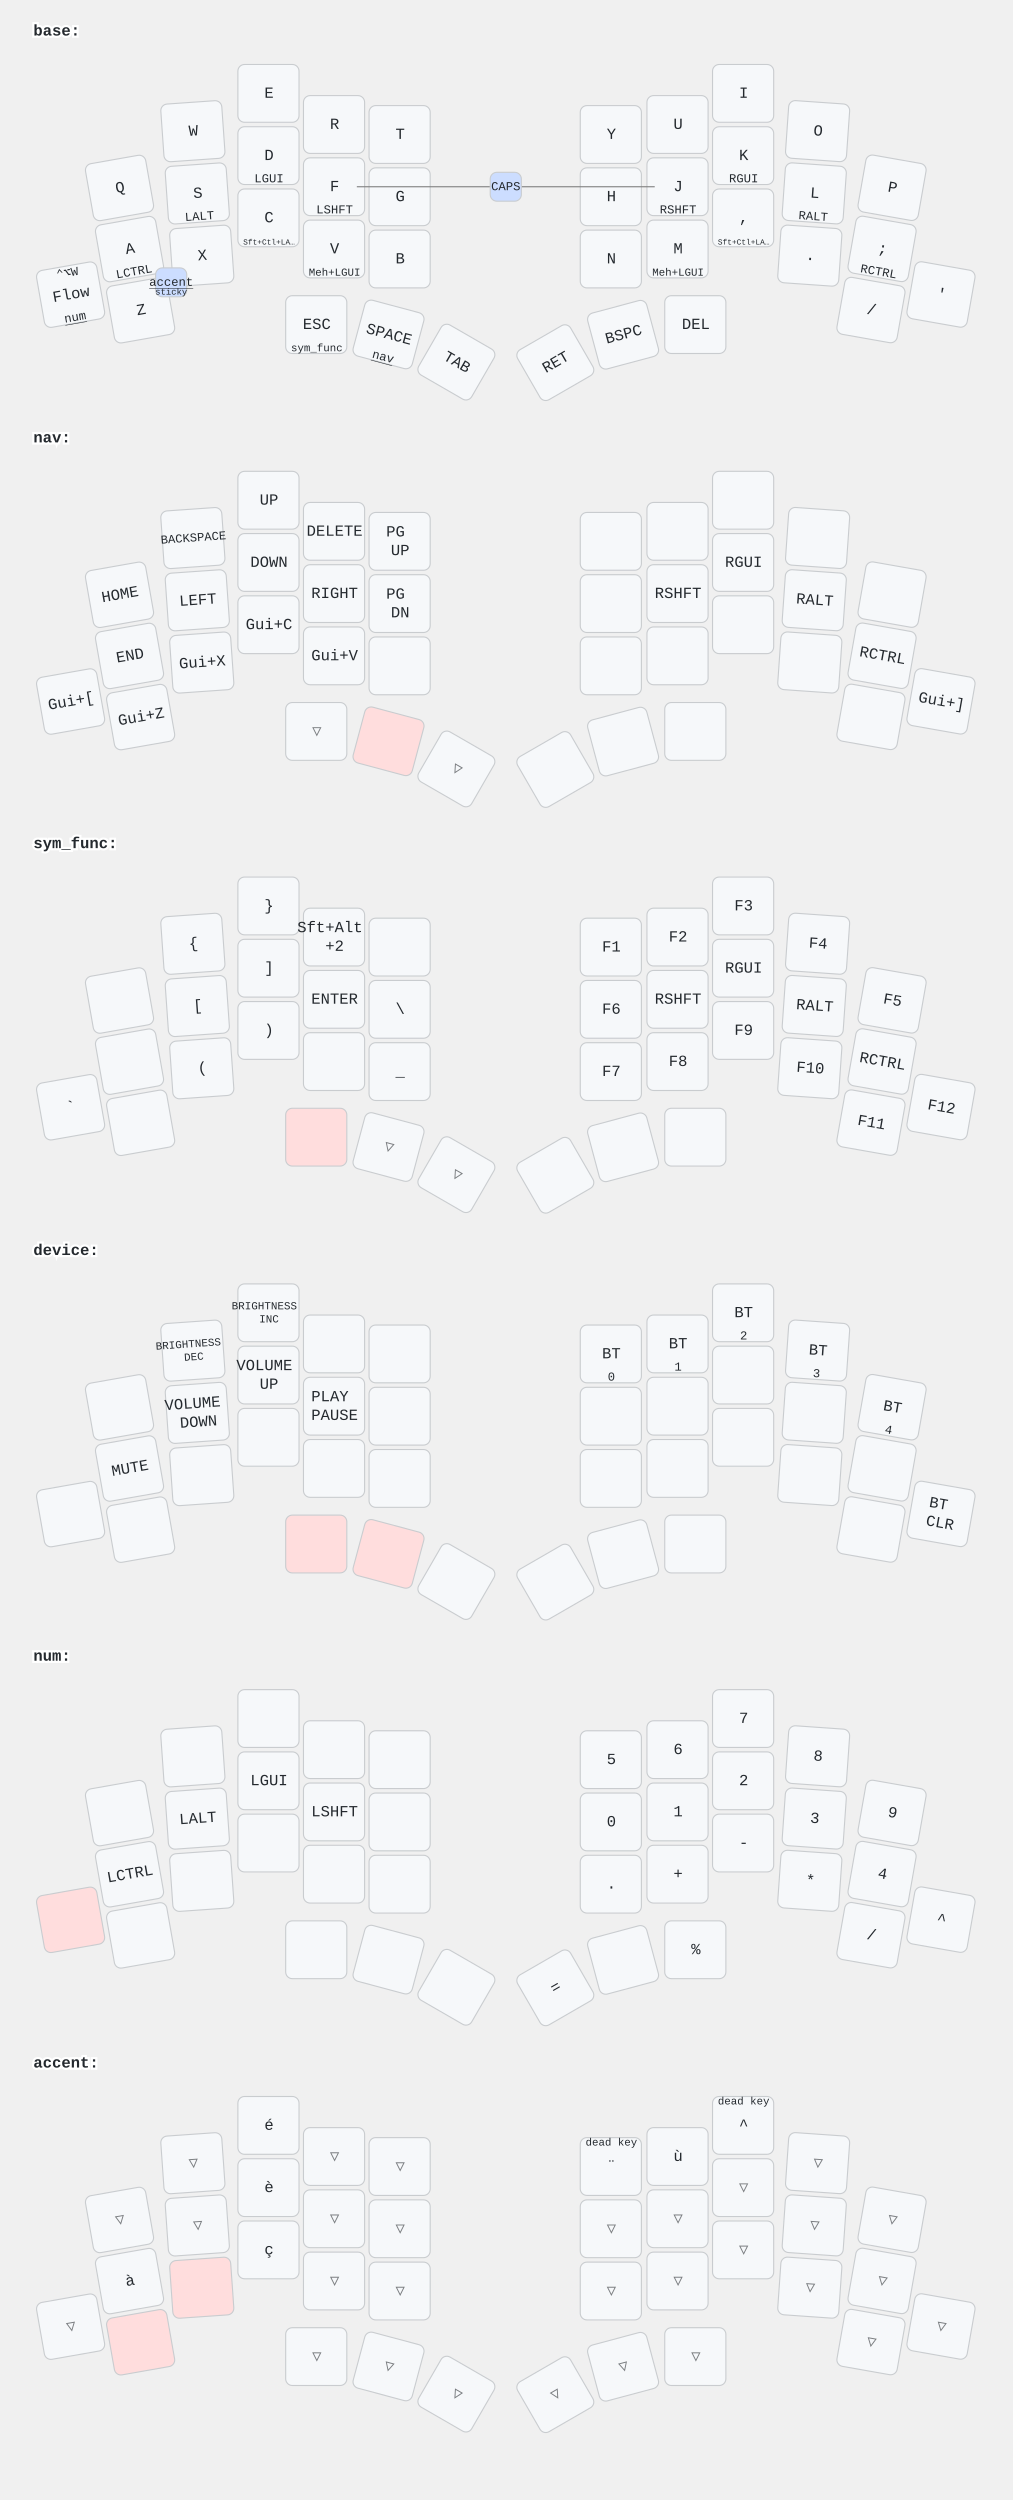
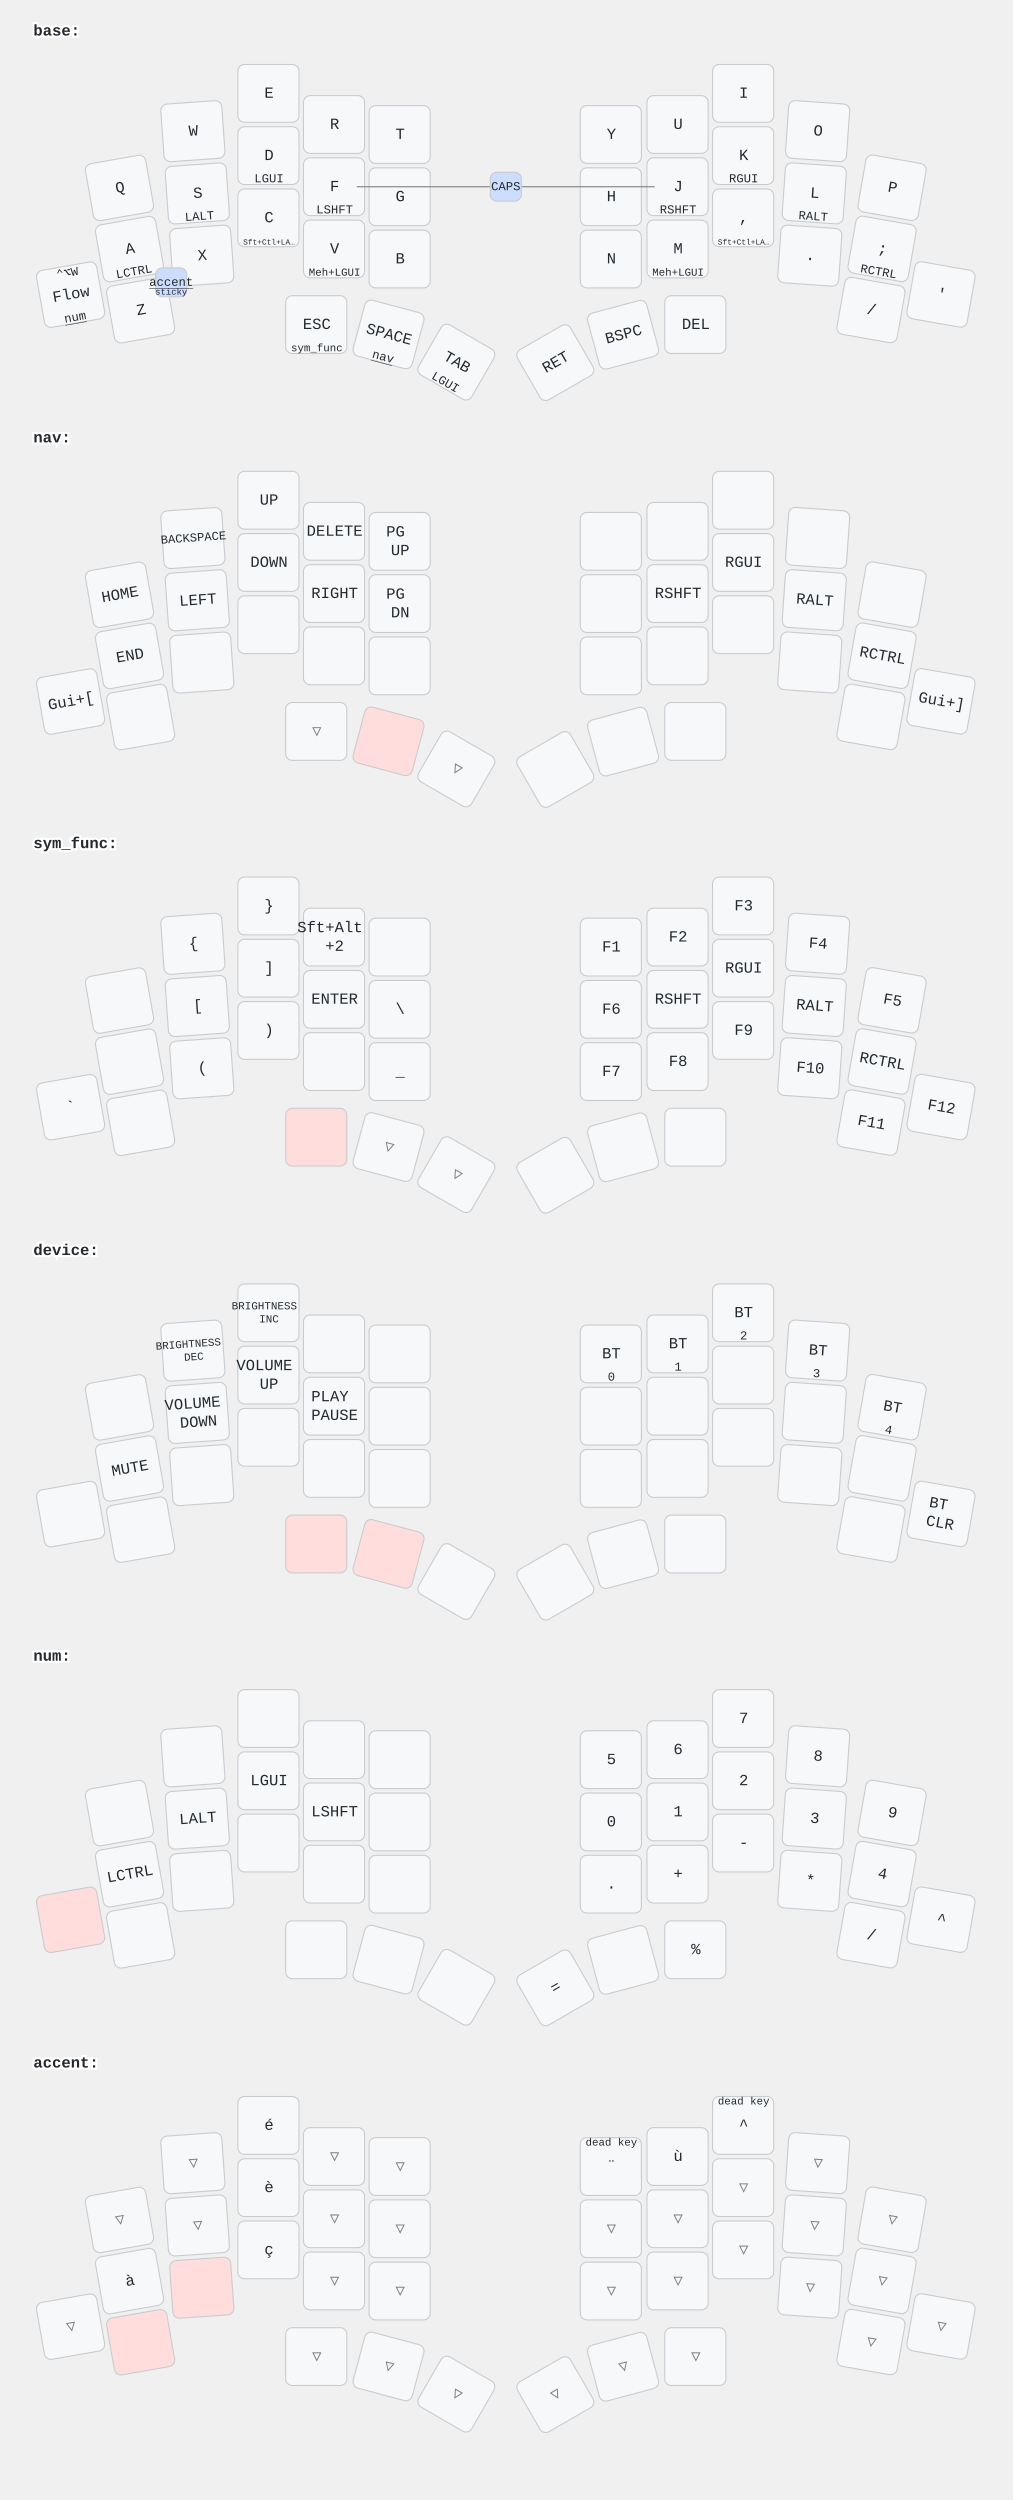
<svg xmlns="http://www.w3.org/2000/svg" width="911" height="2249" viewBox="0 0 911 2249" class="keymap">
  <style>/* inherit to force styles through use tags */
svg path {
    fill: inherit;
}

/* font and background color specifications */
svg.keymap {
    font-family: SFMono-Regular,Consolas,Liberation Mono,Menlo,monospace;
    font-size: 14px;
    font-kerning: normal;
    text-rendering: optimizeLegibility;
    fill: #24292e;
}

/* default key styling */
rect.key {
    fill: #f6f8fa;
}

rect.key, rect.combo {
    stroke: #c9cccf;
    stroke-width: 1;
}

/* default key side styling, only used is draw_key_sides is set */
rect.side {
    filter: brightness(90%);
}

/* color accent for combo boxes */
rect.combo, rect.combo-separate {
    fill: #cdf;
}

/* color accent for held keys */
rect.held, rect.combo.held {
    fill: #fdd;
}

/* color accent for ghost (optional) keys */
rect.ghost, rect.combo.ghost {
    stroke-dasharray: 4, 4;
    stroke-width: 2;
}

text {
    text-anchor: middle;
    dominant-baseline: middle;
}

/* styling for layer labels */
text.label {
    font-weight: bold;
    text-anchor: start;
    stroke: white;
    stroke-width: 4;
    paint-order: stroke;
}

/* styling for optional footer */
text.footer {
    text-anchor: end;
    dominant-baseline: auto;
    stroke: white;
    stroke-width: 4;
    paint-order: stroke;
}

/* styling for combo tap, and key non-tap label text */
text.combo, text.hold, text.shifted, text.left, text.right, text.tl, text.tr, text.bl, text.br {
    font-size: 11px;
}

text.hold, text.bl, text.br {
    text-anchor: middle;
    dominant-baseline: auto;
}

text.shifted, text.tl, text.tr {
    text-anchor: middle;
    dominant-baseline: hanging;
}

text.left, text.tl, text.bl {
    text-anchor: start;
}

text.right, text.tr, text.br {
    text-anchor: end;
}

text.layer-activator {
    text-decoration: underline;
}

/* styling for hold/shifted label text in combo box */
text.combo.hold, text.combo.shifted, text.combo.left, text.combo.right {
    font-size: 8px;
}

/* lighter symbol for transparent keys */
text.trans {
    fill: #7b7e81;
}

/* styling for combo dendrons */
path.combo {
    stroke-width: 1;
    stroke: gray;
    fill: none;
}

/* Start Tabler Icons Cleanup */
/* cannot use height/width with glyphs */
.icon-tabler &gt; path {
    fill: inherit;
    stroke: inherit;
    stroke-width: 2;
}
/* hide tabler's default box */
.icon-tabler &gt; path[stroke="none"][fill="none"] {
    visibility: hidden;
}
/* End Tabler Icons Cleanup */
</style>
  <g transform="translate(30, 0)" class="layer-base">
    <text x="0" y="28" class="label" id="base">base:</text>
    <g transform="translate(0, 56)">
      <g transform="translate(78, 113) rotate(-10.0)" class="key keypos-0">
        <rect rx="6" ry="6" x="-28" y="-26" width="55" height="52" class="key" />
        <text x="0" y="0" class="key tap">Q</text>
      </g>
      <g transform="translate(144, 62) rotate(-4.0)" class="key keypos-1">
        <rect rx="6" ry="6" x="-28" y="-26" width="55" height="52" class="key" />
        <text x="0" y="0" class="key tap">W</text>
      </g>
      <g transform="translate(212, 28)" class="key keypos-2">
        <rect rx="6" ry="6" x="-28" y="-26" width="55" height="52" class="key" />
        <text x="0" y="0" class="key tap">E</text>
      </g>
      <g transform="translate(271, 56)" class="key keypos-3">
        <rect rx="6" ry="6" x="-28" y="-26" width="55" height="52" class="key" />
        <text x="0" y="0" class="key tap">R</text>
      </g>
      <g transform="translate(330, 65)" class="key keypos-4">
        <rect rx="6" ry="6" x="-28" y="-26" width="55" height="52" class="key" />
        <text x="0" y="0" class="key tap">T</text>
      </g>
      <g transform="translate(520, 65)" class="key keypos-5">
        <rect rx="6" ry="6" x="-28" y="-26" width="55" height="52" class="key" />
        <text x="0" y="0" class="key tap">Y</text>
      </g>
      <g transform="translate(580, 56)" class="key keypos-6">
        <rect rx="6" ry="6" x="-28" y="-26" width="55" height="52" class="key" />
        <text x="0" y="0" class="key tap">U</text>
      </g>
      <g transform="translate(639, 28)" class="key keypos-7">
        <rect rx="6" ry="6" x="-28" y="-26" width="55" height="52" class="key" />
        <text x="0" y="0" class="key tap">I</text>
      </g>
      <g transform="translate(706, 62) rotate(4.0)" class="key keypos-8">
        <rect rx="6" ry="6" x="-28" y="-26" width="55" height="52" class="key" />
        <text x="0" y="0" class="key tap">O</text>
      </g>
      <g transform="translate(773, 113) rotate(10.0)" class="key keypos-9">
        <rect rx="6" ry="6" x="-28" y="-26" width="55" height="52" class="key" />
        <text x="0" y="0" class="key tap">P</text>
      </g>
      <g transform="translate(87, 168) rotate(-10.0)" class="key keypos-10">
        <rect rx="6" ry="6" x="-28" y="-26" width="55" height="52" class="key" />
        <text x="0" y="0" class="key tap">A</text>
        <text x="0" y="24" class="key hold">LCTRL</text>
      </g>
      <g transform="translate(148, 118) rotate(-4.0)" class="key keypos-11">
        <rect rx="6" ry="6" x="-28" y="-26" width="55" height="52" class="key" />
        <text x="0" y="0" class="key tap">S</text>
        <text x="0" y="24" class="key hold">LALT</text>
      </g>
      <g transform="translate(212, 84)" class="key keypos-12">
        <rect rx="6" ry="6" x="-28" y="-26" width="55" height="52" class="key" />
        <text x="0" y="0" class="key tap">D</text>
        <text x="0" y="24" class="key hold">LGUI</text>
      </g>
      <g transform="translate(271, 112)" class="key keypos-13">
        <rect rx="6" ry="6" x="-28" y="-26" width="55" height="52" class="key" />
        <text x="0" y="0" class="key tap">F</text>
        <text x="0" y="24" class="key hold">LSHFT</text>
      </g>
      <g transform="translate(330, 121)" class="key keypos-14">
        <rect rx="6" ry="6" x="-28" y="-26" width="55" height="52" class="key" />
        <text x="0" y="0" class="key tap">G</text>
      </g>
      <g transform="translate(520, 121)" class="key keypos-15">
        <rect rx="6" ry="6" x="-28" y="-26" width="55" height="52" class="key" />
        <text x="0" y="0" class="key tap">H</text>
      </g>
      <g transform="translate(580, 112)" class="key keypos-16">
        <rect rx="6" ry="6" x="-28" y="-26" width="55" height="52" class="key" />
        <text x="0" y="0" class="key tap">J</text>
        <text x="0" y="24" class="key hold">RSHFT</text>
      </g>
      <g transform="translate(639, 84)" class="key keypos-17">
        <rect rx="6" ry="6" x="-28" y="-26" width="55" height="52" class="key" />
        <text x="0" y="0" class="key tap">K</text>
        <text x="0" y="24" class="key hold">RGUI</text>
      </g>
      <g transform="translate(703, 118) rotate(4.0)" class="key keypos-18">
        <rect rx="6" ry="6" x="-28" y="-26" width="55" height="52" class="key" />
        <text x="0" y="0" class="key tap">L</text>
        <text x="0" y="24" class="key hold">RALT</text>
      </g>
      <g transform="translate(764, 168) rotate(10.0)" class="key keypos-19">
        <rect rx="6" ry="6" x="-28" y="-26" width="55" height="52" class="key" />
        <text x="0" y="0" class="key tap">;</text>
        <text x="0" y="24" class="key hold">RCTRL</text>
      </g>
      <g transform="translate(34, 209) rotate(-10.0)" class="key keypos-20">
        <rect rx="6" ry="6" x="-28" y="-26" width="55" height="52" class="key" />
        <text x="0" y="0" class="key tap">Flow</text>
        <a href="#num">
          <text x="0" y="24" class="key hold layer-activator">num</text>
        </a>
        <text x="0" y="-24" class="key shifted">⌃⌥W</text>
      </g>
      <g transform="translate(97, 223) rotate(-10.0)" class="key keypos-21">
        <rect rx="6" ry="6" x="-28" y="-26" width="55" height="52" class="key" />
        <text x="0" y="0" class="key tap">Z</text>
      </g>
      <g transform="translate(152, 174) rotate(-4.0)" class="key keypos-22">
        <rect rx="6" ry="6" x="-28" y="-26" width="55" height="52" class="key" />
        <text x="0" y="0" class="key tap">X</text>
      </g>
      <g transform="translate(212, 140)" class="key keypos-23">
        <rect rx="6" ry="6" x="-28" y="-26" width="55" height="52" class="key" />
        <text x="0" y="0" class="key tap">C</text>
        <text x="0" y="24" class="key hold">
          <tspan style="font-size: 64%">Sft+Ctl+LA…</tspan>
        </text>
      </g>
      <g transform="translate(271, 168)" class="key keypos-24">
        <rect rx="6" ry="6" x="-28" y="-26" width="55" height="52" class="key" />
        <text x="0" y="0" class="key tap">V</text>
        <text x="0" y="24" class="key hold">
          <tspan style="font-size: 88%">Meh+LGUI</tspan>
        </text>
      </g>
      <g transform="translate(330, 177)" class="key keypos-25">
        <rect rx="6" ry="6" x="-28" y="-26" width="55" height="52" class="key" />
        <text x="0" y="0" class="key tap">B</text>
      </g>
      <g transform="translate(520, 177)" class="key keypos-26">
        <rect rx="6" ry="6" x="-28" y="-26" width="55" height="52" class="key" />
        <text x="0" y="0" class="key tap">N</text>
      </g>
      <g transform="translate(580, 168)" class="key keypos-27">
        <rect rx="6" ry="6" x="-28" y="-26" width="55" height="52" class="key" />
        <text x="0" y="0" class="key tap">M</text>
        <text x="0" y="24" class="key hold">
          <tspan style="font-size: 88%">Meh+LGUI</tspan>
        </text>
      </g>
      <g transform="translate(639, 140)" class="key keypos-28">
        <rect rx="6" ry="6" x="-28" y="-26" width="55" height="52" class="key" />
        <text x="0" y="0" class="key tap">,</text>
        <text x="0" y="24" class="key hold">
          <tspan style="font-size: 64%">Sft+Ctl+LA…</tspan>
        </text>
      </g>
      <g transform="translate(699, 174) rotate(4.0)" class="key keypos-29">
        <rect rx="6" ry="6" x="-28" y="-26" width="55" height="52" class="key" />
        <text x="0" y="0" class="key tap">.</text>
      </g>
      <g transform="translate(754, 223) rotate(10.0)" class="key keypos-30">
        <rect rx="6" ry="6" x="-28" y="-26" width="55" height="52" class="key" />
        <text x="0" y="0" class="key tap">/</text>
      </g>
      <g transform="translate(817, 209) rotate(10.0)" class="key keypos-31">
        <rect rx="6" ry="6" x="-28" y="-26" width="55" height="52" class="key" />
        <text x="0" y="0" class="key tap">'</text>
      </g>
      <g transform="translate(255, 236)" class="key keypos-32">
        <rect rx="6" ry="6" x="-28" y="-26" width="55" height="52" class="key" />
        <text x="0" y="0" class="key tap">ESC</text>
        <a href="#sym_func">
          <text x="0" y="24" class="key hold layer-activator">
            <tspan style="font-size: 88%">sym_func</tspan>
          </text>
        </a>
      </g>
      <g transform="translate(320, 245) rotate(15.0)" class="key keypos-33">
        <rect rx="6" ry="6" x="-28" y="-26" width="55" height="52" class="key" />
        <text x="0" y="0" class="key tap">SPACE</text>
        <a href="#nav">
          <text x="0" y="24" class="key hold layer-activator">nav</text>
        </a>
      </g>
      <g transform="translate(381, 270) rotate(30.0)" class="key keypos-34">
        <rect rx="6" ry="6" x="-28" y="-26" width="55" height="52" class="key" />
        <text x="0" y="0" class="key tap">TAB</text>
+         <text x="0" y="24" class="key hold">LGUI</text>
      </g>
      <g transform="translate(470, 270) rotate(-30.0)" class="key keypos-35">
        <rect rx="6" ry="6" x="-28" y="-26" width="55" height="52" class="key" />
        <text x="0" y="0" class="key tap">RET</text>
      </g>
      <g transform="translate(531, 245) rotate(-15.0)" class="key keypos-36">
        <rect rx="6" ry="6" x="-28" y="-26" width="55" height="52" class="key" />
        <text x="0" y="0" class="key tap">BSPC</text>
      </g>
      <g transform="translate(596, 236)" class="key keypos-37">
        <rect rx="6" ry="6" x="-28" y="-26" width="55" height="52" class="key" />
        <text x="0" y="0" class="key tap">DEL</text>
      </g>
      <g class="combo combopos-0">
        <path d="M425,112 l-134,0" class="combo" />
        <path d="M425,112 l134,0" class="combo" />
        <rect rx="6" ry="6" x="411" y="99" width="28" height="26" class="combo" />
        <text x="425" y="112" class="combo tap">CAPS</text>
      </g>
      <g class="combo combopos-1">
        <rect rx="6" ry="6" x="110" y="185" width="28" height="26" class="combo" />
        <a href="#accent">
          <text x="124" y="198" class="combo tap layer-activator">accent</text>
        </a>
        <text x="124" y="209" class="combo hold">sticky</text>
      </g>
    </g>
  </g>
  <g transform="translate(30, 366)" class="layer-nav">
    <text x="0" y="28" class="label" id="nav">nav:</text>
    <g transform="translate(0, 56)">
      <g transform="translate(78, 113) rotate(-10.0)" class="key keypos-0">
        <rect rx="6" ry="6" x="-28" y="-26" width="55" height="52" class="key" />
        <text x="0" y="0" class="key tap">HOME</text>
      </g>
      <g transform="translate(144, 62) rotate(-4.0)" class="key keypos-1">
        <rect rx="6" ry="6" x="-28" y="-26" width="55" height="52" class="key" />
        <text x="0" y="0" class="key tap">
          <tspan style="font-size: 78%">BACKSPACE</tspan>
        </text>
      </g>
      <g transform="translate(212, 28)" class="key keypos-2">
        <rect rx="6" ry="6" x="-28" y="-26" width="55" height="52" class="key" />
        <text x="0" y="0" class="key tap">UP</text>
      </g>
      <g transform="translate(271, 56)" class="key keypos-3">
        <rect rx="6" ry="6" x="-28" y="-26" width="55" height="52" class="key" />
        <text x="0" y="0" class="key tap">DELETE</text>
      </g>
      <g transform="translate(330, 65)" class="key keypos-4">
        <rect rx="6" ry="6" x="-28" y="-26" width="55" height="52" class="key" />
        <text x="0" y="0" class="key tap">
          <tspan x="0" dy="-0.6em">PG</tspan>
          <tspan x="0" dy="1.2em">UP</tspan>
        </text>
      </g>
      <g transform="translate(520, 65)" class="key keypos-5">
        <rect rx="6" ry="6" x="-28" y="-26" width="55" height="52" class="key" />
      </g>
      <g transform="translate(580, 56)" class="key keypos-6">
        <rect rx="6" ry="6" x="-28" y="-26" width="55" height="52" class="key" />
      </g>
      <g transform="translate(639, 28)" class="key keypos-7">
        <rect rx="6" ry="6" x="-28" y="-26" width="55" height="52" class="key" />
      </g>
      <g transform="translate(706, 62) rotate(4.0)" class="key keypos-8">
        <rect rx="6" ry="6" x="-28" y="-26" width="55" height="52" class="key" />
      </g>
      <g transform="translate(773, 113) rotate(10.0)" class="key keypos-9">
        <rect rx="6" ry="6" x="-28" y="-26" width="55" height="52" class="key" />
      </g>
      <g transform="translate(87, 168) rotate(-10.0)" class="key keypos-10">
        <rect rx="6" ry="6" x="-28" y="-26" width="55" height="52" class="key" />
        <text x="0" y="0" class="key tap">END</text>
      </g>
      <g transform="translate(148, 118) rotate(-4.0)" class="key keypos-11">
        <rect rx="6" ry="6" x="-28" y="-26" width="55" height="52" class="key" />
        <text x="0" y="0" class="key tap">LEFT</text>
      </g>
      <g transform="translate(212, 84)" class="key keypos-12">
        <rect rx="6" ry="6" x="-28" y="-26" width="55" height="52" class="key" />
        <text x="0" y="0" class="key tap">DOWN</text>
      </g>
      <g transform="translate(271, 112)" class="key keypos-13">
        <rect rx="6" ry="6" x="-28" y="-26" width="55" height="52" class="key" />
        <text x="0" y="0" class="key tap">RIGHT</text>
      </g>
      <g transform="translate(330, 121)" class="key keypos-14">
        <rect rx="6" ry="6" x="-28" y="-26" width="55" height="52" class="key" />
        <text x="0" y="0" class="key tap">
          <tspan x="0" dy="-0.6em">PG</tspan>
          <tspan x="0" dy="1.2em">DN</tspan>
        </text>
      </g>
      <g transform="translate(520, 121)" class="key keypos-15">
        <rect rx="6" ry="6" x="-28" y="-26" width="55" height="52" class="key" />
      </g>
      <g transform="translate(580, 112)" class="key keypos-16">
        <rect rx="6" ry="6" x="-28" y="-26" width="55" height="52" class="key" />
        <text x="0" y="0" class="key tap">RSHFT</text>
      </g>
      <g transform="translate(639, 84)" class="key keypos-17">
        <rect rx="6" ry="6" x="-28" y="-26" width="55" height="52" class="key" />
        <text x="0" y="0" class="key tap">RGUI</text>
      </g>
      <g transform="translate(703, 118) rotate(4.0)" class="key keypos-18">
        <rect rx="6" ry="6" x="-28" y="-26" width="55" height="52" class="key" />
        <text x="0" y="0" class="key tap">RALT</text>
      </g>
      <g transform="translate(764, 168) rotate(10.0)" class="key keypos-19">
        <rect rx="6" ry="6" x="-28" y="-26" width="55" height="52" class="key" />
        <text x="0" y="0" class="key tap">RCTRL</text>
      </g>
      <g transform="translate(34, 209) rotate(-10.0)" class="key keypos-20">
        <rect rx="6" ry="6" x="-28" y="-26" width="55" height="52" class="key" />
        <text x="0" y="0" class="key tap">Gui+[</text>
      </g>
      <g transform="translate(97, 223) rotate(-10.0)" class="key keypos-21">
        <rect rx="6" ry="6" x="-28" y="-26" width="55" height="52" class="key" />
-         <text x="0" y="0" class="key tap">Gui+Z</text>
      </g>
      <g transform="translate(152, 174) rotate(-4.0)" class="key keypos-22">
        <rect rx="6" ry="6" x="-28" y="-26" width="55" height="52" class="key" />
-         <text x="0" y="0" class="key tap">Gui+X</text>
      </g>
      <g transform="translate(212, 140)" class="key keypos-23">
        <rect rx="6" ry="6" x="-28" y="-26" width="55" height="52" class="key" />
-         <text x="0" y="0" class="key tap">Gui+C</text>
      </g>
      <g transform="translate(271, 168)" class="key keypos-24">
        <rect rx="6" ry="6" x="-28" y="-26" width="55" height="52" class="key" />
-         <text x="0" y="0" class="key tap">Gui+V</text>
      </g>
      <g transform="translate(330, 177)" class="key keypos-25">
        <rect rx="6" ry="6" x="-28" y="-26" width="55" height="52" class="key" />
      </g>
      <g transform="translate(520, 177)" class="key keypos-26">
        <rect rx="6" ry="6" x="-28" y="-26" width="55" height="52" class="key" />
      </g>
      <g transform="translate(580, 168)" class="key keypos-27">
        <rect rx="6" ry="6" x="-28" y="-26" width="55" height="52" class="key" />
      </g>
      <g transform="translate(639, 140)" class="key keypos-28">
        <rect rx="6" ry="6" x="-28" y="-26" width="55" height="52" class="key" />
      </g>
      <g transform="translate(699, 174) rotate(4.0)" class="key keypos-29">
        <rect rx="6" ry="6" x="-28" y="-26" width="55" height="52" class="key" />
      </g>
      <g transform="translate(754, 223) rotate(10.0)" class="key keypos-30">
        <rect rx="6" ry="6" x="-28" y="-26" width="55" height="52" class="key" />
      </g>
      <g transform="translate(817, 209) rotate(10.0)" class="key keypos-31">
        <rect rx="6" ry="6" x="-28" y="-26" width="55" height="52" class="key" />
        <text x="0" y="0" class="key tap">Gui+]</text>
      </g>
      <g transform="translate(255, 236)" class="key trans keypos-32">
        <rect rx="6" ry="6" x="-28" y="-26" width="55" height="52" class="key trans" />
        <text x="0" y="0" class="key trans tap">▽</text>
      </g>
      <g transform="translate(320, 245) rotate(15.0)" class="key held keypos-33">
        <rect rx="6" ry="6" x="-28" y="-26" width="55" height="52" class="key held" />
      </g>
      <g transform="translate(381, 270) rotate(30.0)" class="key trans keypos-34">
        <rect rx="6" ry="6" x="-28" y="-26" width="55" height="52" class="key trans" />
        <text x="0" y="0" class="key trans tap">▽</text>
      </g>
      <g transform="translate(470, 270) rotate(-30.0)" class="key keypos-35">
        <rect rx="6" ry="6" x="-28" y="-26" width="55" height="52" class="key" />
      </g>
      <g transform="translate(531, 245) rotate(-15.0)" class="key keypos-36">
        <rect rx="6" ry="6" x="-28" y="-26" width="55" height="52" class="key" />
      </g>
      <g transform="translate(596, 236)" class="key keypos-37">
        <rect rx="6" ry="6" x="-28" y="-26" width="55" height="52" class="key" />
      </g>
    </g>
  </g>
  <g transform="translate(30, 731)" class="layer-sym_func">
    <text x="0" y="28" class="label" id="sym_func">sym_func:</text>
    <g transform="translate(0, 56)">
      <g transform="translate(78, 113) rotate(-10.0)" class="key keypos-0">
        <rect rx="6" ry="6" x="-28" y="-26" width="55" height="52" class="key" />
      </g>
      <g transform="translate(144, 62) rotate(-4.0)" class="key keypos-1">
        <rect rx="6" ry="6" x="-28" y="-26" width="55" height="52" class="key" />
        <text x="0" y="0" class="key tap">{</text>
      </g>
      <g transform="translate(212, 28)" class="key keypos-2">
        <rect rx="6" ry="6" x="-28" y="-26" width="55" height="52" class="key" />
        <text x="0" y="0" class="key tap">}</text>
      </g>
      <g transform="translate(271, 56)" class="key keypos-3">
        <rect rx="6" ry="6" x="-28" y="-26" width="55" height="52" class="key" />
        <text x="0" y="0" class="key tap">
          <tspan x="0" dy="-0.6em">Sft+Alt</tspan>
          <tspan x="0" dy="1.2em">+2</tspan>
        </text>
      </g>
      <g transform="translate(330, 65)" class="key keypos-4">
        <rect rx="6" ry="6" x="-28" y="-26" width="55" height="52" class="key" />
      </g>
      <g transform="translate(520, 65)" class="key keypos-5">
        <rect rx="6" ry="6" x="-28" y="-26" width="55" height="52" class="key" />
        <text x="0" y="0" class="key tap">F1</text>
      </g>
      <g transform="translate(580, 56)" class="key keypos-6">
        <rect rx="6" ry="6" x="-28" y="-26" width="55" height="52" class="key" />
        <text x="0" y="0" class="key tap">F2</text>
      </g>
      <g transform="translate(639, 28)" class="key keypos-7">
        <rect rx="6" ry="6" x="-28" y="-26" width="55" height="52" class="key" />
        <text x="0" y="0" class="key tap">F3</text>
      </g>
      <g transform="translate(706, 62) rotate(4.0)" class="key keypos-8">
        <rect rx="6" ry="6" x="-28" y="-26" width="55" height="52" class="key" />
        <text x="0" y="0" class="key tap">F4</text>
      </g>
      <g transform="translate(773, 113) rotate(10.0)" class="key keypos-9">
        <rect rx="6" ry="6" x="-28" y="-26" width="55" height="52" class="key" />
        <text x="0" y="0" class="key tap">F5</text>
      </g>
      <g transform="translate(87, 168) rotate(-10.0)" class="key keypos-10">
        <rect rx="6" ry="6" x="-28" y="-26" width="55" height="52" class="key" />
      </g>
      <g transform="translate(148, 118) rotate(-4.0)" class="key keypos-11">
        <rect rx="6" ry="6" x="-28" y="-26" width="55" height="52" class="key" />
        <text x="0" y="0" class="key tap">[</text>
      </g>
      <g transform="translate(212, 84)" class="key keypos-12">
        <rect rx="6" ry="6" x="-28" y="-26" width="55" height="52" class="key" />
        <text x="0" y="0" class="key tap">]</text>
      </g>
      <g transform="translate(271, 112)" class="key keypos-13">
        <rect rx="6" ry="6" x="-28" y="-26" width="55" height="52" class="key" />
        <text x="0" y="0" class="key tap">ENTER</text>
      </g>
      <g transform="translate(330, 121)" class="key keypos-14">
        <rect rx="6" ry="6" x="-28" y="-26" width="55" height="52" class="key" />
        <text x="0" y="0" class="key tap">\</text>
      </g>
      <g transform="translate(520, 121)" class="key keypos-15">
        <rect rx="6" ry="6" x="-28" y="-26" width="55" height="52" class="key" />
        <text x="0" y="0" class="key tap">F6</text>
      </g>
      <g transform="translate(580, 112)" class="key keypos-16">
        <rect rx="6" ry="6" x="-28" y="-26" width="55" height="52" class="key" />
        <text x="0" y="0" class="key tap">RSHFT</text>
      </g>
      <g transform="translate(639, 84)" class="key keypos-17">
        <rect rx="6" ry="6" x="-28" y="-26" width="55" height="52" class="key" />
        <text x="0" y="0" class="key tap">RGUI</text>
      </g>
      <g transform="translate(703, 118) rotate(4.0)" class="key keypos-18">
        <rect rx="6" ry="6" x="-28" y="-26" width="55" height="52" class="key" />
        <text x="0" y="0" class="key tap">RALT</text>
      </g>
      <g transform="translate(764, 168) rotate(10.0)" class="key keypos-19">
        <rect rx="6" ry="6" x="-28" y="-26" width="55" height="52" class="key" />
        <text x="0" y="0" class="key tap">RCTRL</text>
      </g>
      <g transform="translate(34, 209) rotate(-10.0)" class="key keypos-20">
        <rect rx="6" ry="6" x="-28" y="-26" width="55" height="52" class="key" />
        <text x="0" y="0" class="key tap">`</text>
      </g>
      <g transform="translate(97, 223) rotate(-10.0)" class="key keypos-21">
        <rect rx="6" ry="6" x="-28" y="-26" width="55" height="52" class="key" />
      </g>
      <g transform="translate(152, 174) rotate(-4.0)" class="key keypos-22">
        <rect rx="6" ry="6" x="-28" y="-26" width="55" height="52" class="key" />
        <text x="0" y="0" class="key tap">(</text>
      </g>
      <g transform="translate(212, 140)" class="key keypos-23">
        <rect rx="6" ry="6" x="-28" y="-26" width="55" height="52" class="key" />
        <text x="0" y="0" class="key tap">)</text>
      </g>
      <g transform="translate(271, 168)" class="key keypos-24">
        <rect rx="6" ry="6" x="-28" y="-26" width="55" height="52" class="key" />
      </g>
      <g transform="translate(330, 177)" class="key keypos-25">
        <rect rx="6" ry="6" x="-28" y="-26" width="55" height="52" class="key" />
        <text x="0" y="0" class="key tap">_</text>
      </g>
      <g transform="translate(520, 177)" class="key keypos-26">
        <rect rx="6" ry="6" x="-28" y="-26" width="55" height="52" class="key" />
        <text x="0" y="0" class="key tap">F7</text>
      </g>
      <g transform="translate(580, 168)" class="key keypos-27">
        <rect rx="6" ry="6" x="-28" y="-26" width="55" height="52" class="key" />
        <text x="0" y="0" class="key tap">F8</text>
      </g>
      <g transform="translate(639, 140)" class="key keypos-28">
        <rect rx="6" ry="6" x="-28" y="-26" width="55" height="52" class="key" />
        <text x="0" y="0" class="key tap">F9</text>
      </g>
      <g transform="translate(699, 174) rotate(4.0)" class="key keypos-29">
        <rect rx="6" ry="6" x="-28" y="-26" width="55" height="52" class="key" />
        <text x="0" y="0" class="key tap">F10</text>
      </g>
      <g transform="translate(754, 223) rotate(10.0)" class="key keypos-30">
        <rect rx="6" ry="6" x="-28" y="-26" width="55" height="52" class="key" />
        <text x="0" y="0" class="key tap">F11</text>
      </g>
      <g transform="translate(817, 209) rotate(10.0)" class="key keypos-31">
        <rect rx="6" ry="6" x="-28" y="-26" width="55" height="52" class="key" />
        <text x="0" y="0" class="key tap">F12</text>
      </g>
      <g transform="translate(255, 236)" class="key held keypos-32">
        <rect rx="6" ry="6" x="-28" y="-26" width="55" height="52" class="key held" />
      </g>
      <g transform="translate(320, 245) rotate(15.0)" class="key trans keypos-33">
        <rect rx="6" ry="6" x="-28" y="-26" width="55" height="52" class="key trans" />
        <text x="0" y="0" class="key trans tap">▽</text>
      </g>
      <g transform="translate(381, 270) rotate(30.0)" class="key trans keypos-34">
        <rect rx="6" ry="6" x="-28" y="-26" width="55" height="52" class="key trans" />
        <text x="0" y="0" class="key trans tap">▽</text>
      </g>
      <g transform="translate(470, 270) rotate(-30.0)" class="key keypos-35">
        <rect rx="6" ry="6" x="-28" y="-26" width="55" height="52" class="key" />
      </g>
      <g transform="translate(531, 245) rotate(-15.0)" class="key keypos-36">
        <rect rx="6" ry="6" x="-28" y="-26" width="55" height="52" class="key" />
      </g>
      <g transform="translate(596, 236)" class="key keypos-37">
        <rect rx="6" ry="6" x="-28" y="-26" width="55" height="52" class="key" />
      </g>
    </g>
  </g>
  <g transform="translate(30, 1097)" class="layer-device">
    <text x="0" y="28" class="label" id="device">device:</text>
    <g transform="translate(0, 56)">
      <g transform="translate(78, 113) rotate(-10.0)" class="key keypos-0">
        <rect rx="6" ry="6" x="-28" y="-26" width="55" height="52" class="key" />
      </g>
      <g transform="translate(144, 62) rotate(-4.0)" class="key keypos-1">
        <rect rx="6" ry="6" x="-28" y="-26" width="55" height="52" class="key" />
        <text x="0" y="0" class="key tap">
          <tspan x="0" dy="-0.6em" style="font-size: 70%">BRIGHTNESS</tspan>
          <tspan x="0" dy="1.2em" style="font-size: 70%">DEC</tspan>
        </text>
      </g>
      <g transform="translate(212, 28)" class="key keypos-2">
        <rect rx="6" ry="6" x="-28" y="-26" width="55" height="52" class="key" />
        <text x="0" y="0" class="key tap">
          <tspan x="0" dy="-0.6em" style="font-size: 70%">BRIGHTNESS</tspan>
          <tspan x="0" dy="1.2em" style="font-size: 70%">INC</tspan>
        </text>
      </g>
      <g transform="translate(271, 56)" class="key keypos-3">
        <rect rx="6" ry="6" x="-28" y="-26" width="55" height="52" class="key" />
      </g>
      <g transform="translate(330, 65)" class="key keypos-4">
        <rect rx="6" ry="6" x="-28" y="-26" width="55" height="52" class="key" />
      </g>
      <g transform="translate(520, 65)" class="key keypos-5">
        <rect rx="6" ry="6" x="-28" y="-26" width="55" height="52" class="key" />
        <text x="0" y="0" class="key tap">BT</text>
        <text x="0" y="24" class="key hold">0</text>
      </g>
      <g transform="translate(580, 56)" class="key keypos-6">
        <rect rx="6" ry="6" x="-28" y="-26" width="55" height="52" class="key" />
        <text x="0" y="0" class="key tap">BT</text>
        <text x="0" y="24" class="key hold">1</text>
      </g>
      <g transform="translate(639, 28)" class="key keypos-7">
        <rect rx="6" ry="6" x="-28" y="-26" width="55" height="52" class="key" />
        <text x="0" y="0" class="key tap">BT</text>
        <text x="0" y="24" class="key hold">2</text>
      </g>
      <g transform="translate(706, 62) rotate(4.0)" class="key keypos-8">
        <rect rx="6" ry="6" x="-28" y="-26" width="55" height="52" class="key" />
        <text x="0" y="0" class="key tap">BT</text>
        <text x="0" y="24" class="key hold">3</text>
      </g>
      <g transform="translate(773, 113) rotate(10.0)" class="key keypos-9">
        <rect rx="6" ry="6" x="-28" y="-26" width="55" height="52" class="key" />
        <text x="0" y="0" class="key tap">BT</text>
        <text x="0" y="24" class="key hold">4</text>
      </g>
      <g transform="translate(87, 168) rotate(-10.0)" class="key keypos-10">
        <rect rx="6" ry="6" x="-28" y="-26" width="55" height="52" class="key" />
        <text x="0" y="0" class="key tap">MUTE</text>
      </g>
      <g transform="translate(148, 118) rotate(-4.0)" class="key keypos-11">
        <rect rx="6" ry="6" x="-28" y="-26" width="55" height="52" class="key" />
        <text x="0" y="0" class="key tap">
          <tspan x="0" dy="-0.6em">VOLUME</tspan>
          <tspan x="0" dy="1.2em">DOWN</tspan>
        </text>
      </g>
      <g transform="translate(212, 84)" class="key keypos-12">
        <rect rx="6" ry="6" x="-28" y="-26" width="55" height="52" class="key" />
        <text x="0" y="0" class="key tap">
          <tspan x="0" dy="-0.6em">VOLUME</tspan>
          <tspan x="0" dy="1.2em">UP</tspan>
        </text>
      </g>
      <g transform="translate(271, 112)" class="key keypos-13">
        <rect rx="6" ry="6" x="-28" y="-26" width="55" height="52" class="key" />
        <text x="0" y="0" class="key tap">
          <tspan x="0" dy="-0.6em">PLAY</tspan>
          <tspan x="0" dy="1.2em">PAUSE</tspan>
        </text>
      </g>
      <g transform="translate(330, 121)" class="key keypos-14">
        <rect rx="6" ry="6" x="-28" y="-26" width="55" height="52" class="key" />
      </g>
      <g transform="translate(520, 121)" class="key keypos-15">
        <rect rx="6" ry="6" x="-28" y="-26" width="55" height="52" class="key" />
      </g>
      <g transform="translate(580, 112)" class="key keypos-16">
        <rect rx="6" ry="6" x="-28" y="-26" width="55" height="52" class="key" />
      </g>
      <g transform="translate(639, 84)" class="key keypos-17">
        <rect rx="6" ry="6" x="-28" y="-26" width="55" height="52" class="key" />
      </g>
      <g transform="translate(703, 118) rotate(4.0)" class="key keypos-18">
        <rect rx="6" ry="6" x="-28" y="-26" width="55" height="52" class="key" />
      </g>
      <g transform="translate(764, 168) rotate(10.0)" class="key keypos-19">
        <rect rx="6" ry="6" x="-28" y="-26" width="55" height="52" class="key" />
      </g>
      <g transform="translate(34, 209) rotate(-10.0)" class="key keypos-20">
        <rect rx="6" ry="6" x="-28" y="-26" width="55" height="52" class="key" />
      </g>
      <g transform="translate(97, 223) rotate(-10.0)" class="key keypos-21">
        <rect rx="6" ry="6" x="-28" y="-26" width="55" height="52" class="key" />
      </g>
      <g transform="translate(152, 174) rotate(-4.0)" class="key keypos-22">
        <rect rx="6" ry="6" x="-28" y="-26" width="55" height="52" class="key" />
      </g>
      <g transform="translate(212, 140)" class="key keypos-23">
        <rect rx="6" ry="6" x="-28" y="-26" width="55" height="52" class="key" />
      </g>
      <g transform="translate(271, 168)" class="key keypos-24">
        <rect rx="6" ry="6" x="-28" y="-26" width="55" height="52" class="key" />
      </g>
      <g transform="translate(330, 177)" class="key keypos-25">
        <rect rx="6" ry="6" x="-28" y="-26" width="55" height="52" class="key" />
      </g>
      <g transform="translate(520, 177)" class="key keypos-26">
        <rect rx="6" ry="6" x="-28" y="-26" width="55" height="52" class="key" />
      </g>
      <g transform="translate(580, 168)" class="key keypos-27">
        <rect rx="6" ry="6" x="-28" y="-26" width="55" height="52" class="key" />
      </g>
      <g transform="translate(639, 140)" class="key keypos-28">
        <rect rx="6" ry="6" x="-28" y="-26" width="55" height="52" class="key" />
      </g>
      <g transform="translate(699, 174) rotate(4.0)" class="key keypos-29">
        <rect rx="6" ry="6" x="-28" y="-26" width="55" height="52" class="key" />
      </g>
      <g transform="translate(754, 223) rotate(10.0)" class="key keypos-30">
        <rect rx="6" ry="6" x="-28" y="-26" width="55" height="52" class="key" />
      </g>
      <g transform="translate(817, 209) rotate(10.0)" class="key keypos-31">
        <rect rx="6" ry="6" x="-28" y="-26" width="55" height="52" class="key" />
        <text x="0" y="0" class="key tap">
          <tspan x="0" dy="-0.6em">BT</tspan>
          <tspan x="0" dy="1.2em">CLR</tspan>
        </text>
      </g>
      <g transform="translate(255, 236)" class="key held keypos-32">
        <rect rx="6" ry="6" x="-28" y="-26" width="55" height="52" class="key held" />
      </g>
      <g transform="translate(320, 245) rotate(15.0)" class="key held keypos-33">
        <rect rx="6" ry="6" x="-28" y="-26" width="55" height="52" class="key held" />
      </g>
      <g transform="translate(381, 270) rotate(30.0)" class="key keypos-34">
        <rect rx="6" ry="6" x="-28" y="-26" width="55" height="52" class="key" />
      </g>
      <g transform="translate(470, 270) rotate(-30.0)" class="key keypos-35">
        <rect rx="6" ry="6" x="-28" y="-26" width="55" height="52" class="key" />
      </g>
      <g transform="translate(531, 245) rotate(-15.0)" class="key keypos-36">
        <rect rx="6" ry="6" x="-28" y="-26" width="55" height="52" class="key" />
      </g>
      <g transform="translate(596, 236)" class="key keypos-37">
        <rect rx="6" ry="6" x="-28" y="-26" width="55" height="52" class="key" />
      </g>
    </g>
  </g>
  <g transform="translate(30, 1462)" class="layer-num">
    <text x="0" y="28" class="label" id="num">num:</text>
    <g transform="translate(0, 56)">
      <g transform="translate(78, 113) rotate(-10.0)" class="key keypos-0">
        <rect rx="6" ry="6" x="-28" y="-26" width="55" height="52" class="key" />
      </g>
      <g transform="translate(144, 62) rotate(-4.0)" class="key keypos-1">
        <rect rx="6" ry="6" x="-28" y="-26" width="55" height="52" class="key" />
      </g>
      <g transform="translate(212, 28)" class="key keypos-2">
        <rect rx="6" ry="6" x="-28" y="-26" width="55" height="52" class="key" />
      </g>
      <g transform="translate(271, 56)" class="key keypos-3">
        <rect rx="6" ry="6" x="-28" y="-26" width="55" height="52" class="key" />
      </g>
      <g transform="translate(330, 65)" class="key keypos-4">
        <rect rx="6" ry="6" x="-28" y="-26" width="55" height="52" class="key" />
      </g>
      <g transform="translate(520, 65)" class="key keypos-5">
        <rect rx="6" ry="6" x="-28" y="-26" width="55" height="52" class="key" />
        <text x="0" y="0" class="key tap">5</text>
      </g>
      <g transform="translate(580, 56)" class="key keypos-6">
        <rect rx="6" ry="6" x="-28" y="-26" width="55" height="52" class="key" />
        <text x="0" y="0" class="key tap">6</text>
      </g>
      <g transform="translate(639, 28)" class="key keypos-7">
        <rect rx="6" ry="6" x="-28" y="-26" width="55" height="52" class="key" />
        <text x="0" y="0" class="key tap">7</text>
      </g>
      <g transform="translate(706, 62) rotate(4.0)" class="key keypos-8">
        <rect rx="6" ry="6" x="-28" y="-26" width="55" height="52" class="key" />
        <text x="0" y="0" class="key tap">8</text>
      </g>
      <g transform="translate(773, 113) rotate(10.0)" class="key keypos-9">
        <rect rx="6" ry="6" x="-28" y="-26" width="55" height="52" class="key" />
        <text x="0" y="0" class="key tap">9</text>
      </g>
      <g transform="translate(87, 168) rotate(-10.0)" class="key keypos-10">
        <rect rx="6" ry="6" x="-28" y="-26" width="55" height="52" class="key" />
        <text x="0" y="0" class="key tap">LCTRL</text>
      </g>
      <g transform="translate(148, 118) rotate(-4.0)" class="key keypos-11">
        <rect rx="6" ry="6" x="-28" y="-26" width="55" height="52" class="key" />
        <text x="0" y="0" class="key tap">LALT</text>
      </g>
      <g transform="translate(212, 84)" class="key keypos-12">
        <rect rx="6" ry="6" x="-28" y="-26" width="55" height="52" class="key" />
        <text x="0" y="0" class="key tap">LGUI</text>
      </g>
      <g transform="translate(271, 112)" class="key keypos-13">
        <rect rx="6" ry="6" x="-28" y="-26" width="55" height="52" class="key" />
        <text x="0" y="0" class="key tap">LSHFT</text>
      </g>
      <g transform="translate(330, 121)" class="key keypos-14">
        <rect rx="6" ry="6" x="-28" y="-26" width="55" height="52" class="key" />
      </g>
      <g transform="translate(520, 121)" class="key keypos-15">
        <rect rx="6" ry="6" x="-28" y="-26" width="55" height="52" class="key" />
        <text x="0" y="0" class="key tap">0</text>
      </g>
      <g transform="translate(580, 112)" class="key keypos-16">
        <rect rx="6" ry="6" x="-28" y="-26" width="55" height="52" class="key" />
        <text x="0" y="0" class="key tap">1</text>
      </g>
      <g transform="translate(639, 84)" class="key keypos-17">
        <rect rx="6" ry="6" x="-28" y="-26" width="55" height="52" class="key" />
        <text x="0" y="0" class="key tap">2</text>
      </g>
      <g transform="translate(703, 118) rotate(4.0)" class="key keypos-18">
        <rect rx="6" ry="6" x="-28" y="-26" width="55" height="52" class="key" />
        <text x="0" y="0" class="key tap">3</text>
      </g>
      <g transform="translate(764, 168) rotate(10.0)" class="key keypos-19">
        <rect rx="6" ry="6" x="-28" y="-26" width="55" height="52" class="key" />
        <text x="0" y="0" class="key tap">4</text>
      </g>
      <g transform="translate(34, 209) rotate(-10.0)" class="key held keypos-20">
        <rect rx="6" ry="6" x="-28" y="-26" width="55" height="52" class="key held" />
      </g>
      <g transform="translate(97, 223) rotate(-10.0)" class="key keypos-21">
        <rect rx="6" ry="6" x="-28" y="-26" width="55" height="52" class="key" />
      </g>
      <g transform="translate(152, 174) rotate(-4.0)" class="key keypos-22">
        <rect rx="6" ry="6" x="-28" y="-26" width="55" height="52" class="key" />
      </g>
      <g transform="translate(212, 140)" class="key keypos-23">
        <rect rx="6" ry="6" x="-28" y="-26" width="55" height="52" class="key" />
      </g>
      <g transform="translate(271, 168)" class="key keypos-24">
        <rect rx="6" ry="6" x="-28" y="-26" width="55" height="52" class="key" />
      </g>
      <g transform="translate(330, 177)" class="key keypos-25">
        <rect rx="6" ry="6" x="-28" y="-26" width="55" height="52" class="key" />
      </g>
      <g transform="translate(520, 177)" class="key keypos-26">
        <rect rx="6" ry="6" x="-28" y="-26" width="55" height="52" class="key" />
        <text x="0" y="0" class="key tap">.</text>
      </g>
      <g transform="translate(580, 168)" class="key keypos-27">
        <rect rx="6" ry="6" x="-28" y="-26" width="55" height="52" class="key" />
        <text x="0" y="0" class="key tap">+</text>
      </g>
      <g transform="translate(639, 140)" class="key keypos-28">
        <rect rx="6" ry="6" x="-28" y="-26" width="55" height="52" class="key" />
        <text x="0" y="0" class="key tap">-</text>
      </g>
      <g transform="translate(699, 174) rotate(4.0)" class="key keypos-29">
        <rect rx="6" ry="6" x="-28" y="-26" width="55" height="52" class="key" />
        <text x="0" y="0" class="key tap">*</text>
      </g>
      <g transform="translate(754, 223) rotate(10.0)" class="key keypos-30">
        <rect rx="6" ry="6" x="-28" y="-26" width="55" height="52" class="key" />
        <text x="0" y="0" class="key tap">/</text>
      </g>
      <g transform="translate(817, 209) rotate(10.0)" class="key keypos-31">
        <rect rx="6" ry="6" x="-28" y="-26" width="55" height="52" class="key" />
        <text x="0" y="0" class="key tap">^</text>
      </g>
      <g transform="translate(255, 236)" class="key keypos-32">
        <rect rx="6" ry="6" x="-28" y="-26" width="55" height="52" class="key" />
      </g>
      <g transform="translate(320, 245) rotate(15.0)" class="key keypos-33">
        <rect rx="6" ry="6" x="-28" y="-26" width="55" height="52" class="key" />
      </g>
      <g transform="translate(381, 270) rotate(30.0)" class="key keypos-34">
        <rect rx="6" ry="6" x="-28" y="-26" width="55" height="52" class="key" />
      </g>
      <g transform="translate(470, 270) rotate(-30.0)" class="key keypos-35">
        <rect rx="6" ry="6" x="-28" y="-26" width="55" height="52" class="key" />
        <text x="0" y="0" class="key tap">=</text>
      </g>
      <g transform="translate(531, 245) rotate(-15.0)" class="key keypos-36">
        <rect rx="6" ry="6" x="-28" y="-26" width="55" height="52" class="key" />
      </g>
      <g transform="translate(596, 236)" class="key keypos-37">
        <rect rx="6" ry="6" x="-28" y="-26" width="55" height="52" class="key" />
        <text x="0" y="0" class="key tap">%</text>
      </g>
    </g>
  </g>
  <g transform="translate(30, 1828)" class="layer-accent">
    <text x="0" y="28" class="label" id="accent">accent:</text>
    <g transform="translate(0, 56)">
      <g transform="translate(78, 113) rotate(-10.0)" class="key trans keypos-0">
        <rect rx="6" ry="6" x="-28" y="-26" width="55" height="52" class="key trans" />
        <text x="0" y="0" class="key trans tap">▽</text>
      </g>
      <g transform="translate(144, 62) rotate(-4.0)" class="key trans keypos-1">
        <rect rx="6" ry="6" x="-28" y="-26" width="55" height="52" class="key trans" />
        <text x="0" y="0" class="key trans tap">▽</text>
      </g>
      <g transform="translate(212, 28)" class="key keypos-2">
        <rect rx="6" ry="6" x="-28" y="-26" width="55" height="52" class="key" />
        <text x="0" y="0" class="key tap">é</text>
      </g>
      <g transform="translate(271, 56)" class="key trans keypos-3">
        <rect rx="6" ry="6" x="-28" y="-26" width="55" height="52" class="key trans" />
        <text x="0" y="0" class="key trans tap">▽</text>
      </g>
      <g transform="translate(330, 65)" class="key trans keypos-4">
        <rect rx="6" ry="6" x="-28" y="-26" width="55" height="52" class="key trans" />
        <text x="0" y="0" class="key trans tap">▽</text>
      </g>
      <g transform="translate(520, 65)" class="key keypos-5">
        <rect rx="6" ry="6" x="-28" y="-26" width="55" height="52" class="key" />
        <text x="0" y="0" class="key tap">¨</text>
        <text x="0" y="-24" class="key shifted">
          <tspan style="font-size: 88%">dead key</tspan>
        </text>
      </g>
      <g transform="translate(580, 56)" class="key keypos-6">
        <rect rx="6" ry="6" x="-28" y="-26" width="55" height="52" class="key" />
        <text x="0" y="0" class="key tap">ù</text>
      </g>
      <g transform="translate(639, 28)" class="key keypos-7">
        <rect rx="6" ry="6" x="-28" y="-26" width="55" height="52" class="key" />
        <text x="0" y="0" class="key tap">^</text>
        <text x="0" y="-24" class="key shifted">
          <tspan style="font-size: 88%">dead key</tspan>
        </text>
      </g>
      <g transform="translate(706, 62) rotate(4.0)" class="key trans keypos-8">
        <rect rx="6" ry="6" x="-28" y="-26" width="55" height="52" class="key trans" />
        <text x="0" y="0" class="key trans tap">▽</text>
      </g>
      <g transform="translate(773, 113) rotate(10.0)" class="key trans keypos-9">
        <rect rx="6" ry="6" x="-28" y="-26" width="55" height="52" class="key trans" />
        <text x="0" y="0" class="key trans tap">▽</text>
      </g>
      <g transform="translate(87, 168) rotate(-10.0)" class="key keypos-10">
        <rect rx="6" ry="6" x="-28" y="-26" width="55" height="52" class="key" />
        <text x="0" y="0" class="key tap">à</text>
      </g>
      <g transform="translate(148, 118) rotate(-4.0)" class="key trans keypos-11">
        <rect rx="6" ry="6" x="-28" y="-26" width="55" height="52" class="key trans" />
        <text x="0" y="0" class="key trans tap">▽</text>
      </g>
      <g transform="translate(212, 84)" class="key keypos-12">
        <rect rx="6" ry="6" x="-28" y="-26" width="55" height="52" class="key" />
        <text x="0" y="0" class="key tap">è</text>
      </g>
      <g transform="translate(271, 112)" class="key trans keypos-13">
        <rect rx="6" ry="6" x="-28" y="-26" width="55" height="52" class="key trans" />
        <text x="0" y="0" class="key trans tap">▽</text>
      </g>
      <g transform="translate(330, 121)" class="key trans keypos-14">
        <rect rx="6" ry="6" x="-28" y="-26" width="55" height="52" class="key trans" />
        <text x="0" y="0" class="key trans tap">▽</text>
      </g>
      <g transform="translate(520, 121)" class="key trans keypos-15">
        <rect rx="6" ry="6" x="-28" y="-26" width="55" height="52" class="key trans" />
        <text x="0" y="0" class="key trans tap">▽</text>
      </g>
      <g transform="translate(580, 112)" class="key trans keypos-16">
        <rect rx="6" ry="6" x="-28" y="-26" width="55" height="52" class="key trans" />
        <text x="0" y="0" class="key trans tap">▽</text>
      </g>
      <g transform="translate(639, 84)" class="key trans keypos-17">
        <rect rx="6" ry="6" x="-28" y="-26" width="55" height="52" class="key trans" />
        <text x="0" y="0" class="key trans tap">▽</text>
      </g>
      <g transform="translate(703, 118) rotate(4.0)" class="key trans keypos-18">
        <rect rx="6" ry="6" x="-28" y="-26" width="55" height="52" class="key trans" />
        <text x="0" y="0" class="key trans tap">▽</text>
      </g>
      <g transform="translate(764, 168) rotate(10.0)" class="key trans keypos-19">
        <rect rx="6" ry="6" x="-28" y="-26" width="55" height="52" class="key trans" />
        <text x="0" y="0" class="key trans tap">▽</text>
      </g>
      <g transform="translate(34, 209) rotate(-10.0)" class="key trans keypos-20">
        <rect rx="6" ry="6" x="-28" y="-26" width="55" height="52" class="key trans" />
        <text x="0" y="0" class="key trans tap">▽</text>
      </g>
      <g transform="translate(97, 223) rotate(-10.0)" class="key held keypos-21">
        <rect rx="6" ry="6" x="-28" y="-26" width="55" height="52" class="key held" />
      </g>
      <g transform="translate(152, 174) rotate(-4.0)" class="key held keypos-22">
        <rect rx="6" ry="6" x="-28" y="-26" width="55" height="52" class="key held" />
      </g>
      <g transform="translate(212, 140)" class="key keypos-23">
        <rect rx="6" ry="6" x="-28" y="-26" width="55" height="52" class="key" />
        <text x="0" y="0" class="key tap">ç</text>
      </g>
      <g transform="translate(271, 168)" class="key trans keypos-24">
        <rect rx="6" ry="6" x="-28" y="-26" width="55" height="52" class="key trans" />
        <text x="0" y="0" class="key trans tap">▽</text>
      </g>
      <g transform="translate(330, 177)" class="key trans keypos-25">
        <rect rx="6" ry="6" x="-28" y="-26" width="55" height="52" class="key trans" />
        <text x="0" y="0" class="key trans tap">▽</text>
      </g>
      <g transform="translate(520, 177)" class="key trans keypos-26">
        <rect rx="6" ry="6" x="-28" y="-26" width="55" height="52" class="key trans" />
        <text x="0" y="0" class="key trans tap">▽</text>
      </g>
      <g transform="translate(580, 168)" class="key trans keypos-27">
        <rect rx="6" ry="6" x="-28" y="-26" width="55" height="52" class="key trans" />
        <text x="0" y="0" class="key trans tap">▽</text>
      </g>
      <g transform="translate(639, 140)" class="key trans keypos-28">
        <rect rx="6" ry="6" x="-28" y="-26" width="55" height="52" class="key trans" />
        <text x="0" y="0" class="key trans tap">▽</text>
      </g>
      <g transform="translate(699, 174) rotate(4.0)" class="key trans keypos-29">
        <rect rx="6" ry="6" x="-28" y="-26" width="55" height="52" class="key trans" />
        <text x="0" y="0" class="key trans tap">▽</text>
      </g>
      <g transform="translate(754, 223) rotate(10.0)" class="key trans keypos-30">
        <rect rx="6" ry="6" x="-28" y="-26" width="55" height="52" class="key trans" />
        <text x="0" y="0" class="key trans tap">▽</text>
      </g>
      <g transform="translate(817, 209) rotate(10.0)" class="key trans keypos-31">
        <rect rx="6" ry="6" x="-28" y="-26" width="55" height="52" class="key trans" />
        <text x="0" y="0" class="key trans tap">▽</text>
      </g>
      <g transform="translate(255, 236)" class="key trans keypos-32">
        <rect rx="6" ry="6" x="-28" y="-26" width="55" height="52" class="key trans" />
        <text x="0" y="0" class="key trans tap">▽</text>
      </g>
      <g transform="translate(320, 245) rotate(15.0)" class="key trans keypos-33">
        <rect rx="6" ry="6" x="-28" y="-26" width="55" height="52" class="key trans" />
        <text x="0" y="0" class="key trans tap">▽</text>
      </g>
      <g transform="translate(381, 270) rotate(30.0)" class="key trans keypos-34">
        <rect rx="6" ry="6" x="-28" y="-26" width="55" height="52" class="key trans" />
        <text x="0" y="0" class="key trans tap">▽</text>
      </g>
      <g transform="translate(470, 270) rotate(-30.0)" class="key trans keypos-35">
        <rect rx="6" ry="6" x="-28" y="-26" width="55" height="52" class="key trans" />
        <text x="0" y="0" class="key trans tap">▽</text>
      </g>
      <g transform="translate(531, 245) rotate(-15.0)" class="key trans keypos-36">
        <rect rx="6" ry="6" x="-28" y="-26" width="55" height="52" class="key trans" />
        <text x="0" y="0" class="key trans tap">▽</text>
      </g>
      <g transform="translate(596, 236)" class="key trans keypos-37">
        <rect rx="6" ry="6" x="-28" y="-26" width="55" height="52" class="key trans" />
        <text x="0" y="0" class="key trans tap">▽</text>
      </g>
    </g>
  </g>
</svg>
